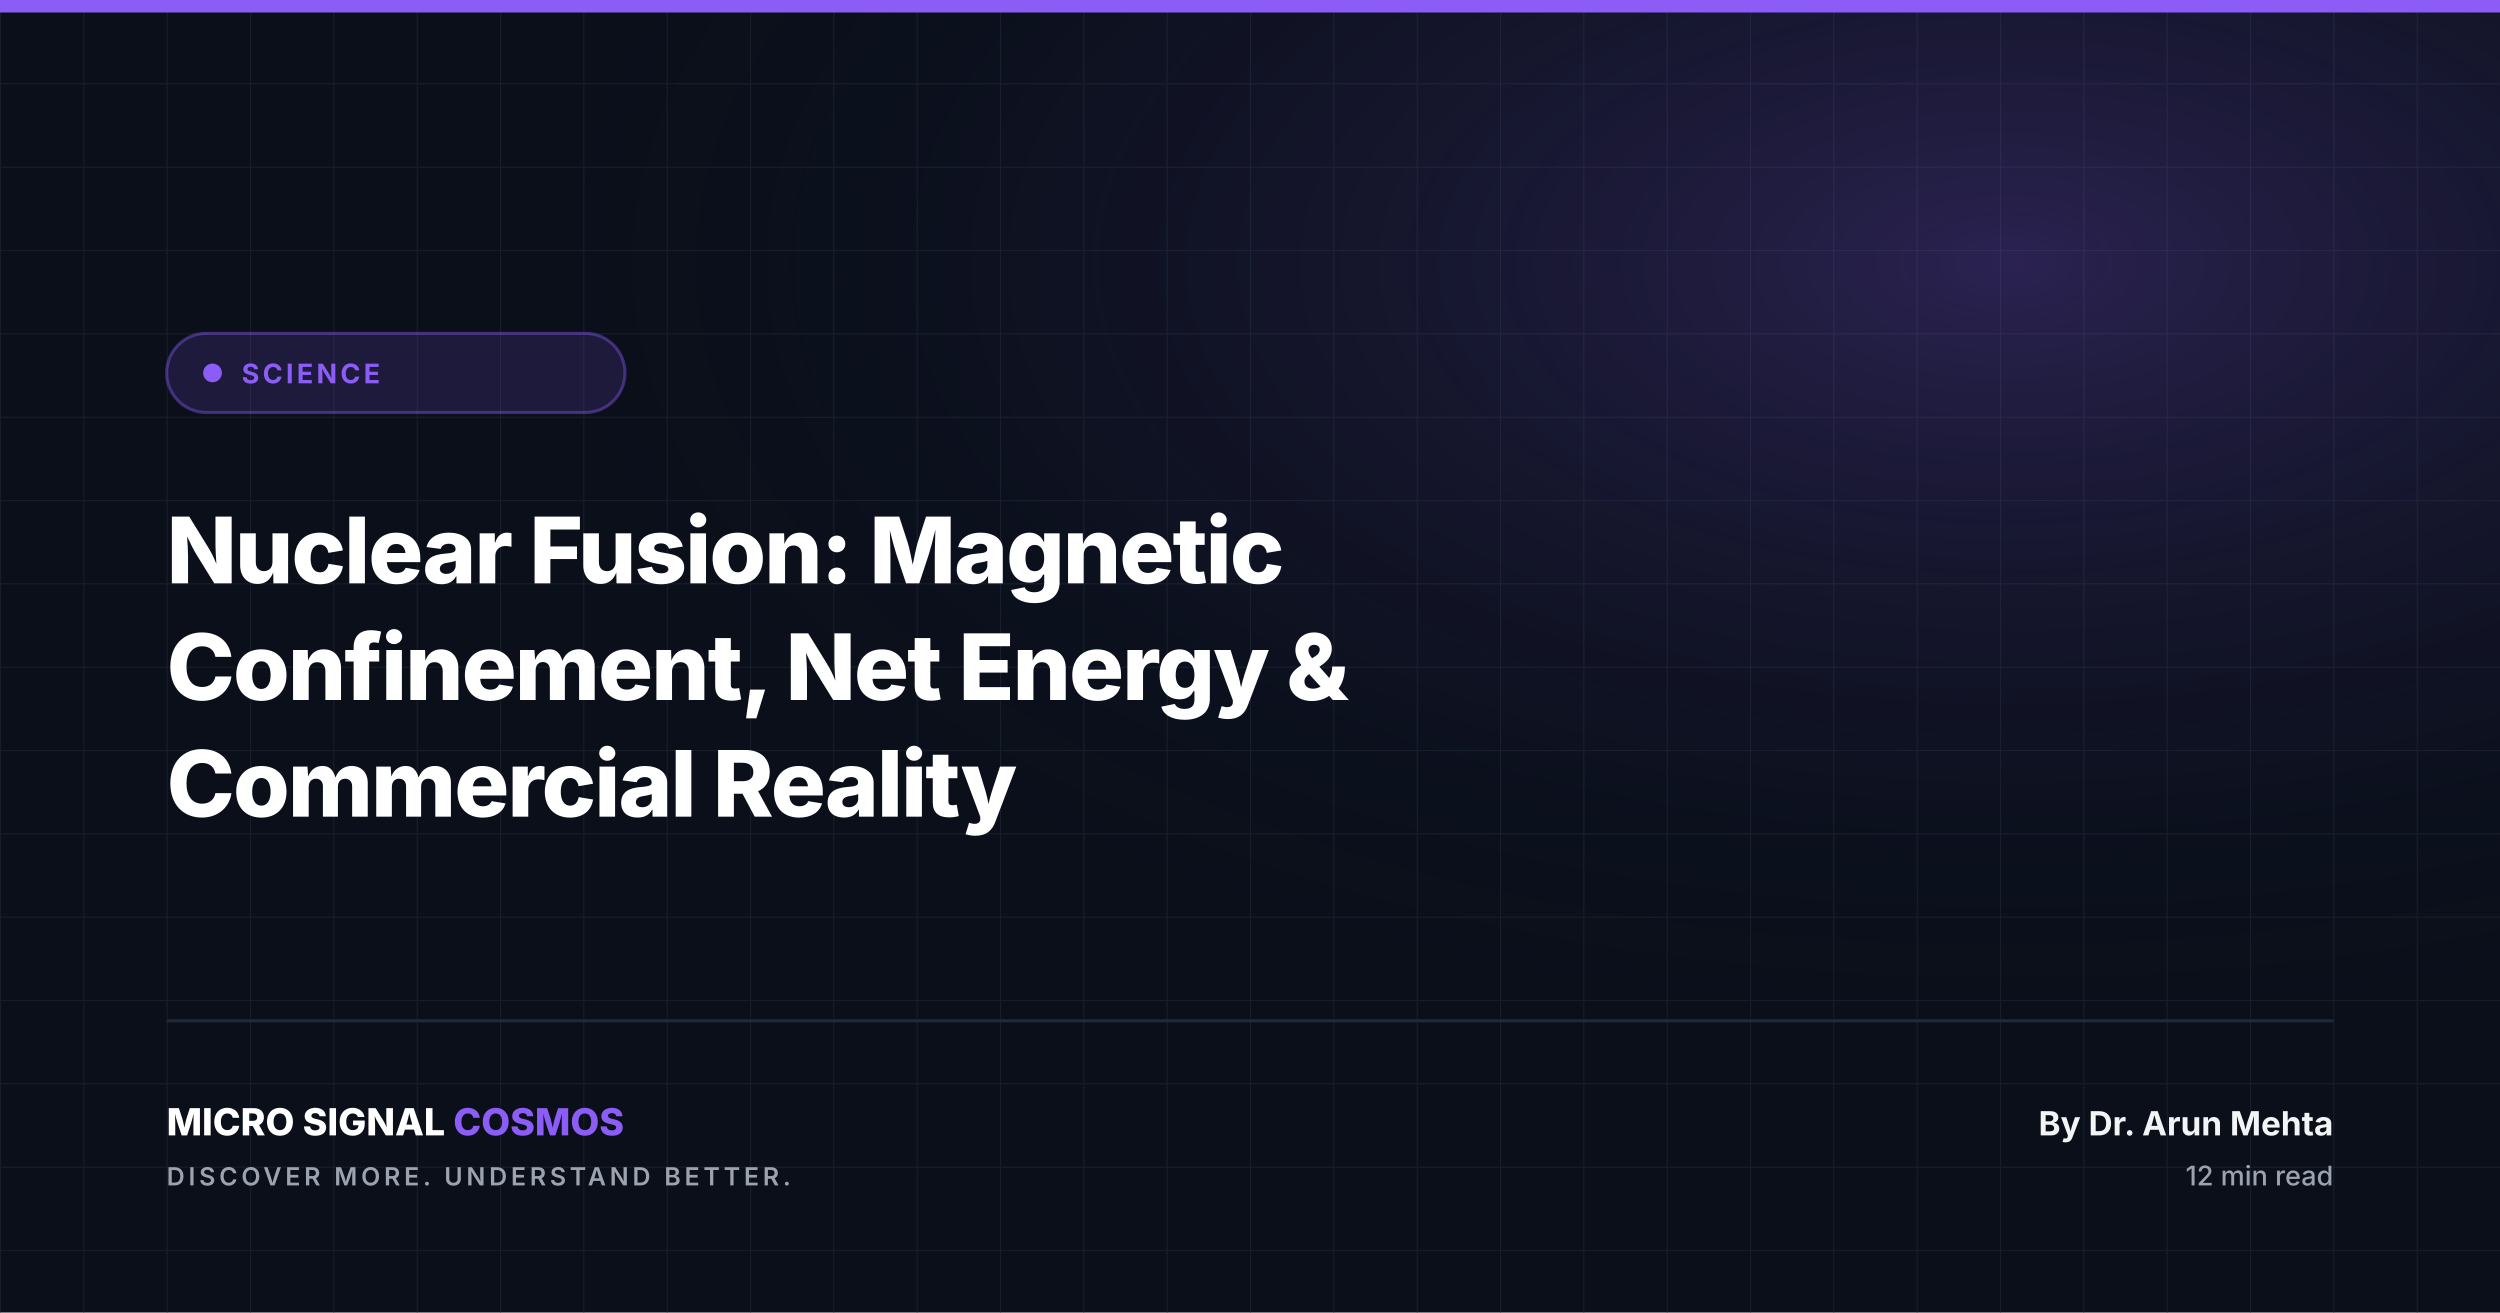
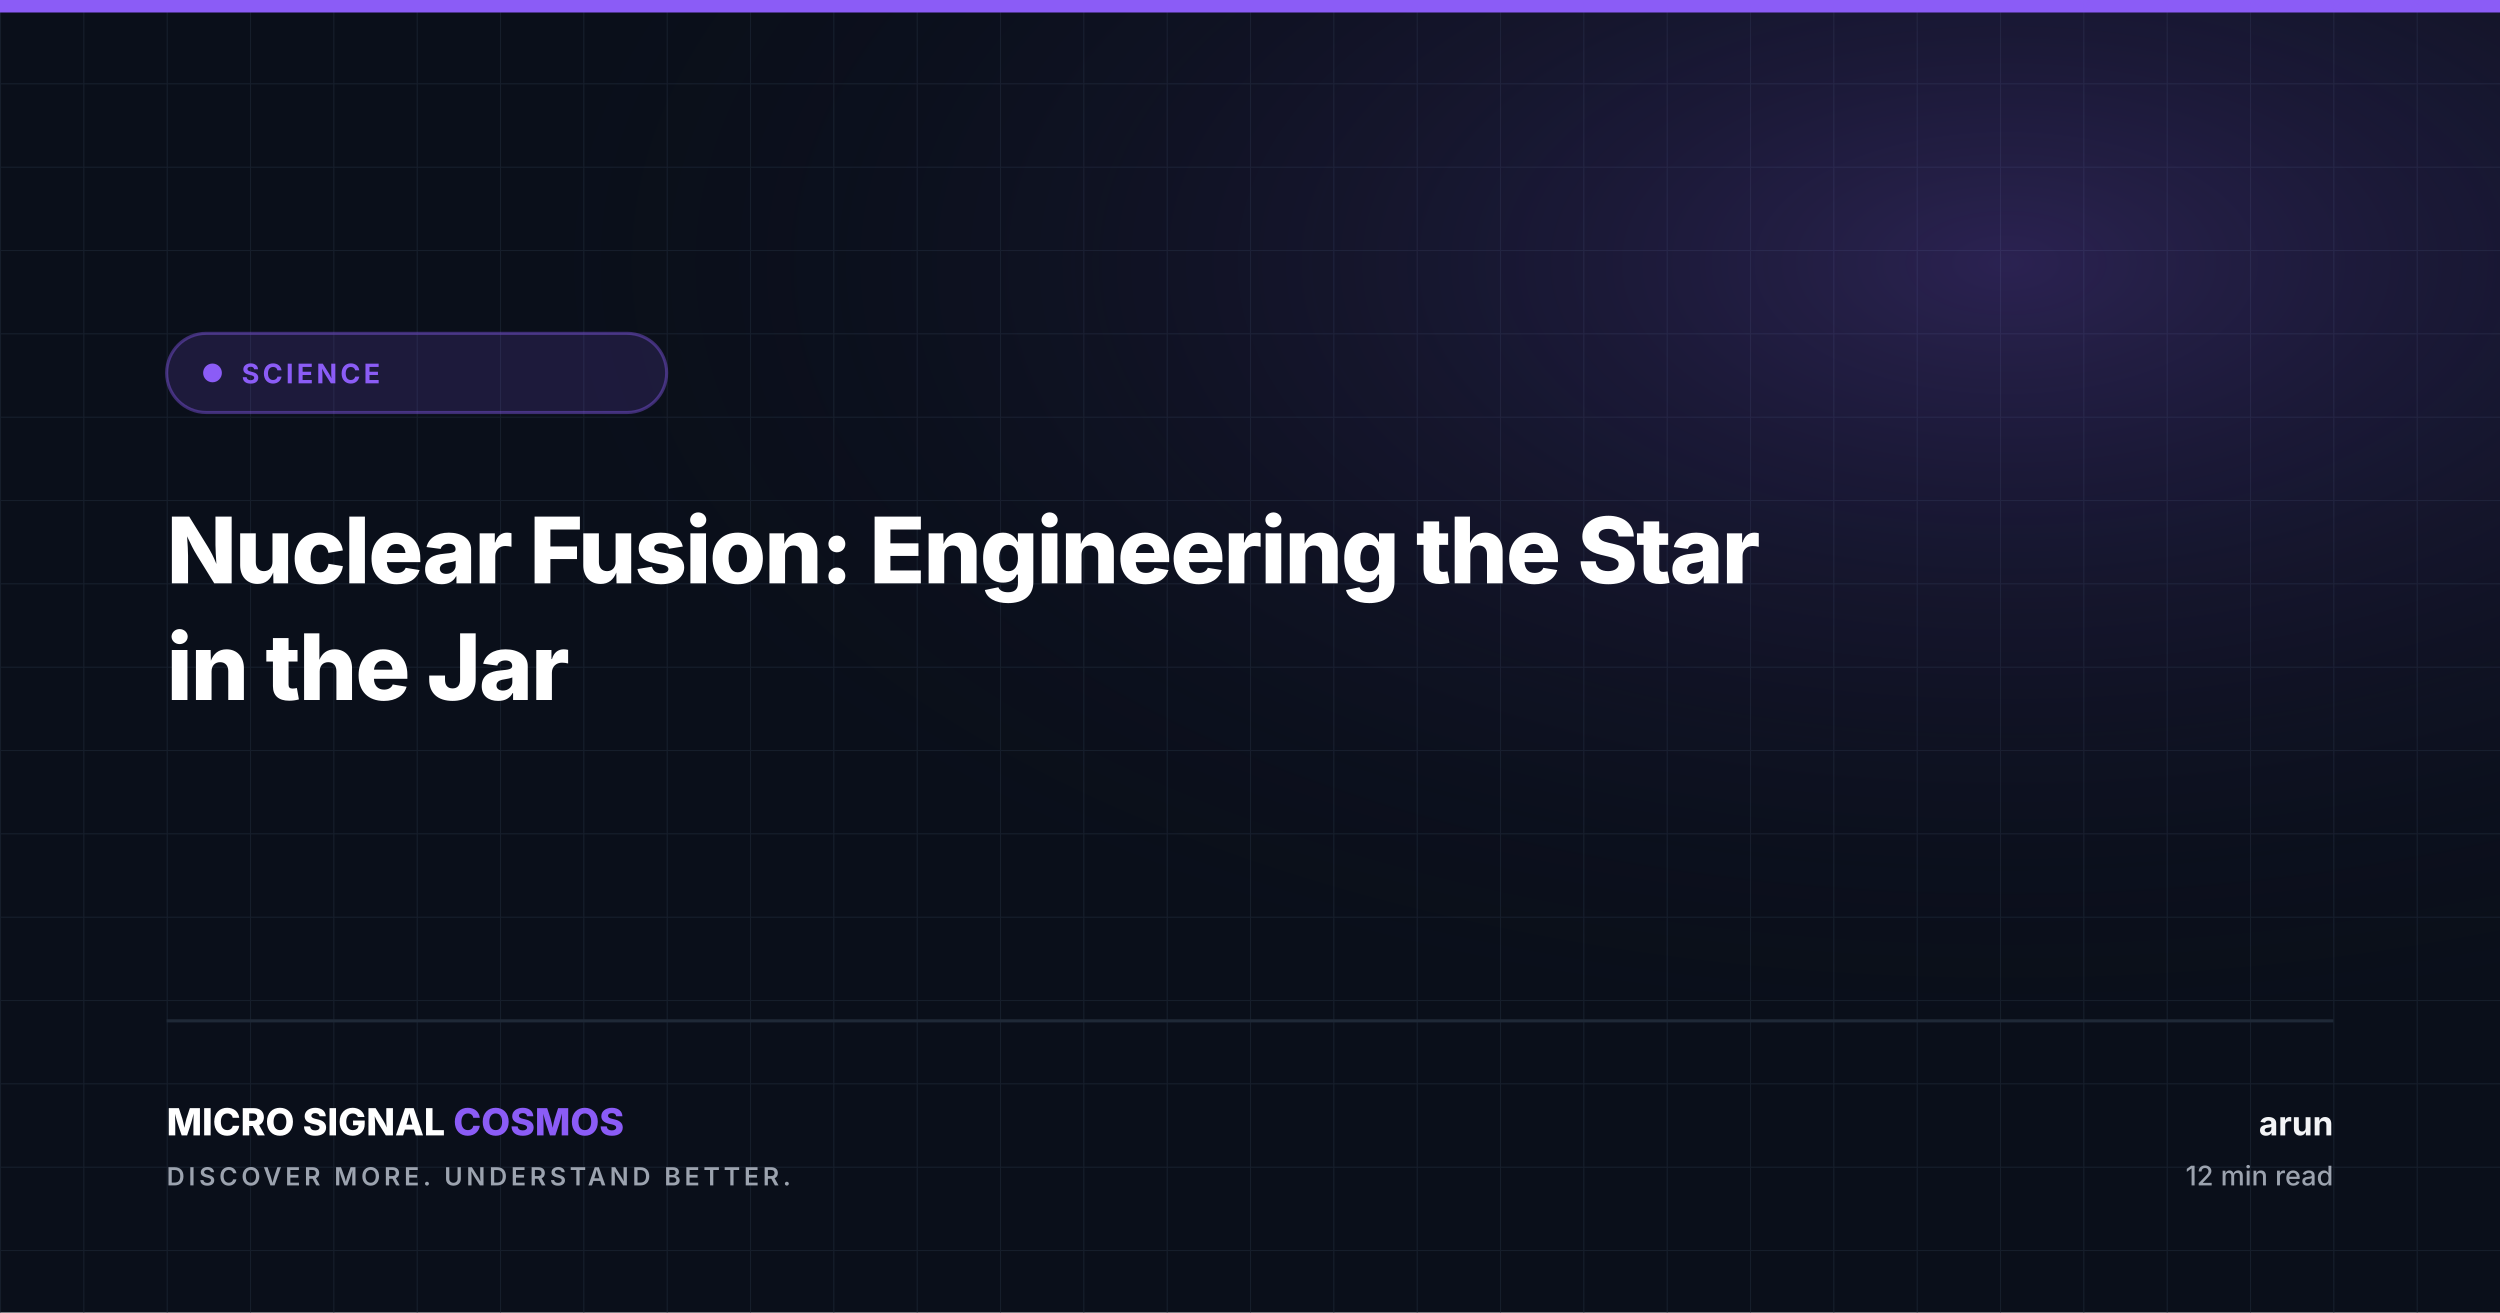
<svg xmlns="http://www.w3.org/2000/svg" viewBox="0 0 1200 630" width="1200" height="630">
  <defs>
    <radialGradient id="glow" cx="80%" cy="20%" r="60%">
      <stop offset="0%" stop-color="#8b5cf6" stop-opacity="0.25" />
      <stop offset="100%" stop-color="#0a0f1a" stop-opacity="0" />
    </radialGradient>
    <pattern id="grid" width="40" height="40" patternUnits="userSpaceOnUse">
      <path d="M 40 0 L 0 0 0 40" fill="none" stroke="#1f2937" stroke-width="1" stroke-opacity="0.6" />
    </pattern>
  </defs>
  <rect width="1200" height="630" fill="#0a0f1a" />
  <rect width="1200" height="630" fill="url(#grid)" />
  <rect width="1200" height="630" fill="url(#glow)" />
  <rect x="0" y="0" width="1200" height="6" fill="#8b5cf6" />
  <g transform="translate(80, 160)">
-     <rect width="220" height="38" rx="19" fill="#8b5cf6" fill-opacity="0.15" stroke="#8b5cf6" stroke-opacity="0.4" stroke-width="1.5" />
+     <rect width="240" height="38" rx="19" fill="#8b5cf6" fill-opacity="0.15" stroke="#8b5cf6" stroke-opacity="0.4" stroke-width="1.5" />
    <circle cx="22" cy="19" r="4.5" fill="#8b5cf6" />
    <text x="36" y="24" font-family="Inter, system-ui, sans-serif" font-size="13" font-weight="700" fill="#8b5cf6" letter-spacing="0.12em">SCIENCE</text>
  </g>
  <g>
-     <text x="80" y="280" font-family="Inter, system-ui, -apple-system, sans-serif" font-size="44" font-weight="800" fill="#FFFFFF" letter-spacing="-0.02em">Nuclear Fusion: Magnetic</text>
-     <text x="80" y="336" font-family="Inter, system-ui, -apple-system, sans-serif" font-size="44" font-weight="800" fill="#FFFFFF" letter-spacing="-0.02em">Confinement, Net Energy &amp;</text>
-     <text x="80" y="392" font-family="Inter, system-ui, -apple-system, sans-serif" font-size="44" font-weight="800" fill="#FFFFFF" letter-spacing="-0.02em">Commercial Reality</text>
+     <text x="80" y="280" font-family="Inter, system-ui, -apple-system, sans-serif" font-size="44" font-weight="800" fill="#FFFFFF" letter-spacing="-0.02em">Nuclear Fusion: Engineering the Star</text>
+     <text x="80" y="336" font-family="Inter, system-ui, -apple-system, sans-serif" font-size="44" font-weight="800" fill="#FFFFFF" letter-spacing="-0.02em">in the Jar</text>
  </g>
  <line x1="80" y1="490" x2="1120" y2="490" stroke="#1f2937" stroke-width="1.5" />
  <g transform="translate(80, 545)">
    <text x="0" y="0" font-family="Inter, system-ui, sans-serif" font-size="18" font-weight="800" fill="#FFFFFF">MICRO SIGNAL <tspan fill="#8b5cf6">COSMOS</tspan>
    </text>
    <text x="0" y="24" font-family="Inter, system-ui, sans-serif" font-size="12" font-weight="600" fill="#9ca3af" letter-spacing="0.15em">DISCOVER MORE. UNDERSTAND BETTER.</text>
-     <text x="1040" y="0" text-anchor="end" font-family="Inter, system-ui, sans-serif" font-size="16" font-weight="700" fill="#f3f4f6">By Dr. Arun Mehta</text>
+     <text x="1040" y="0" text-anchor="end" font-family="Inter, system-ui, sans-serif" font-size="16" font-weight="700" fill="#f3f4f6">arun</text>
    <text x="1040" y="24" text-anchor="end" font-family="Inter, system-ui, sans-serif" font-size="13" font-weight="500" fill="#9ca3af">12 min read</text>
  </g>
</svg>
